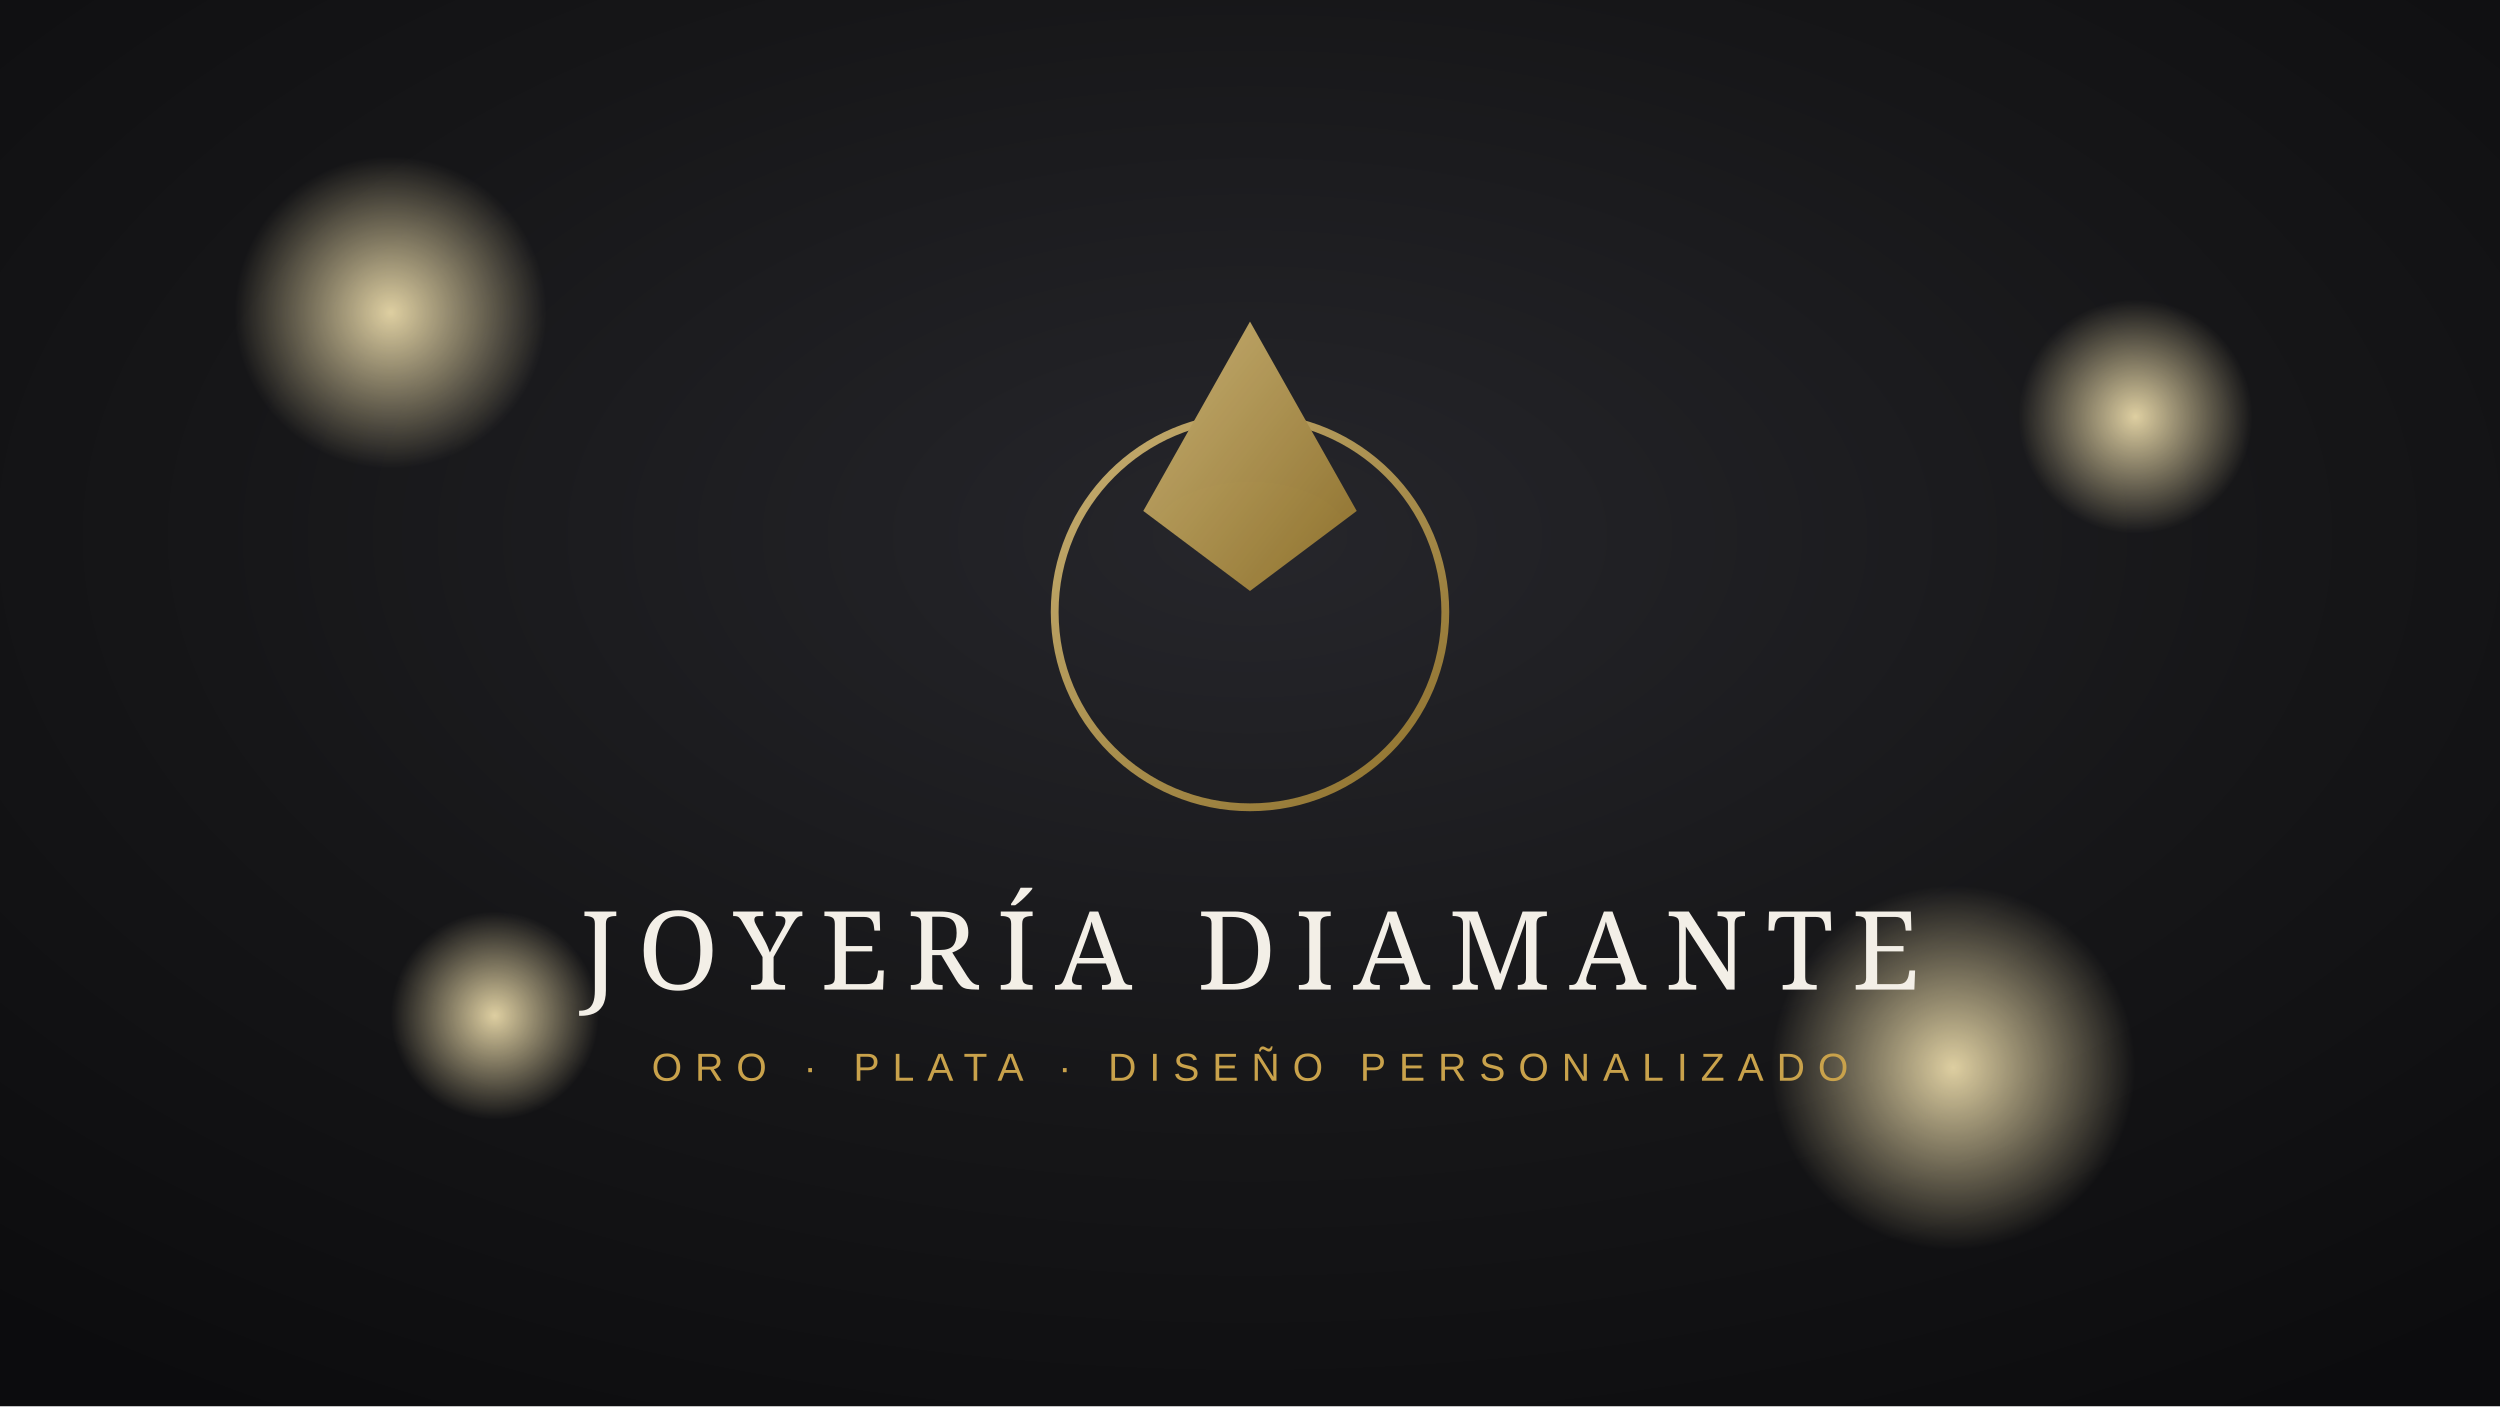
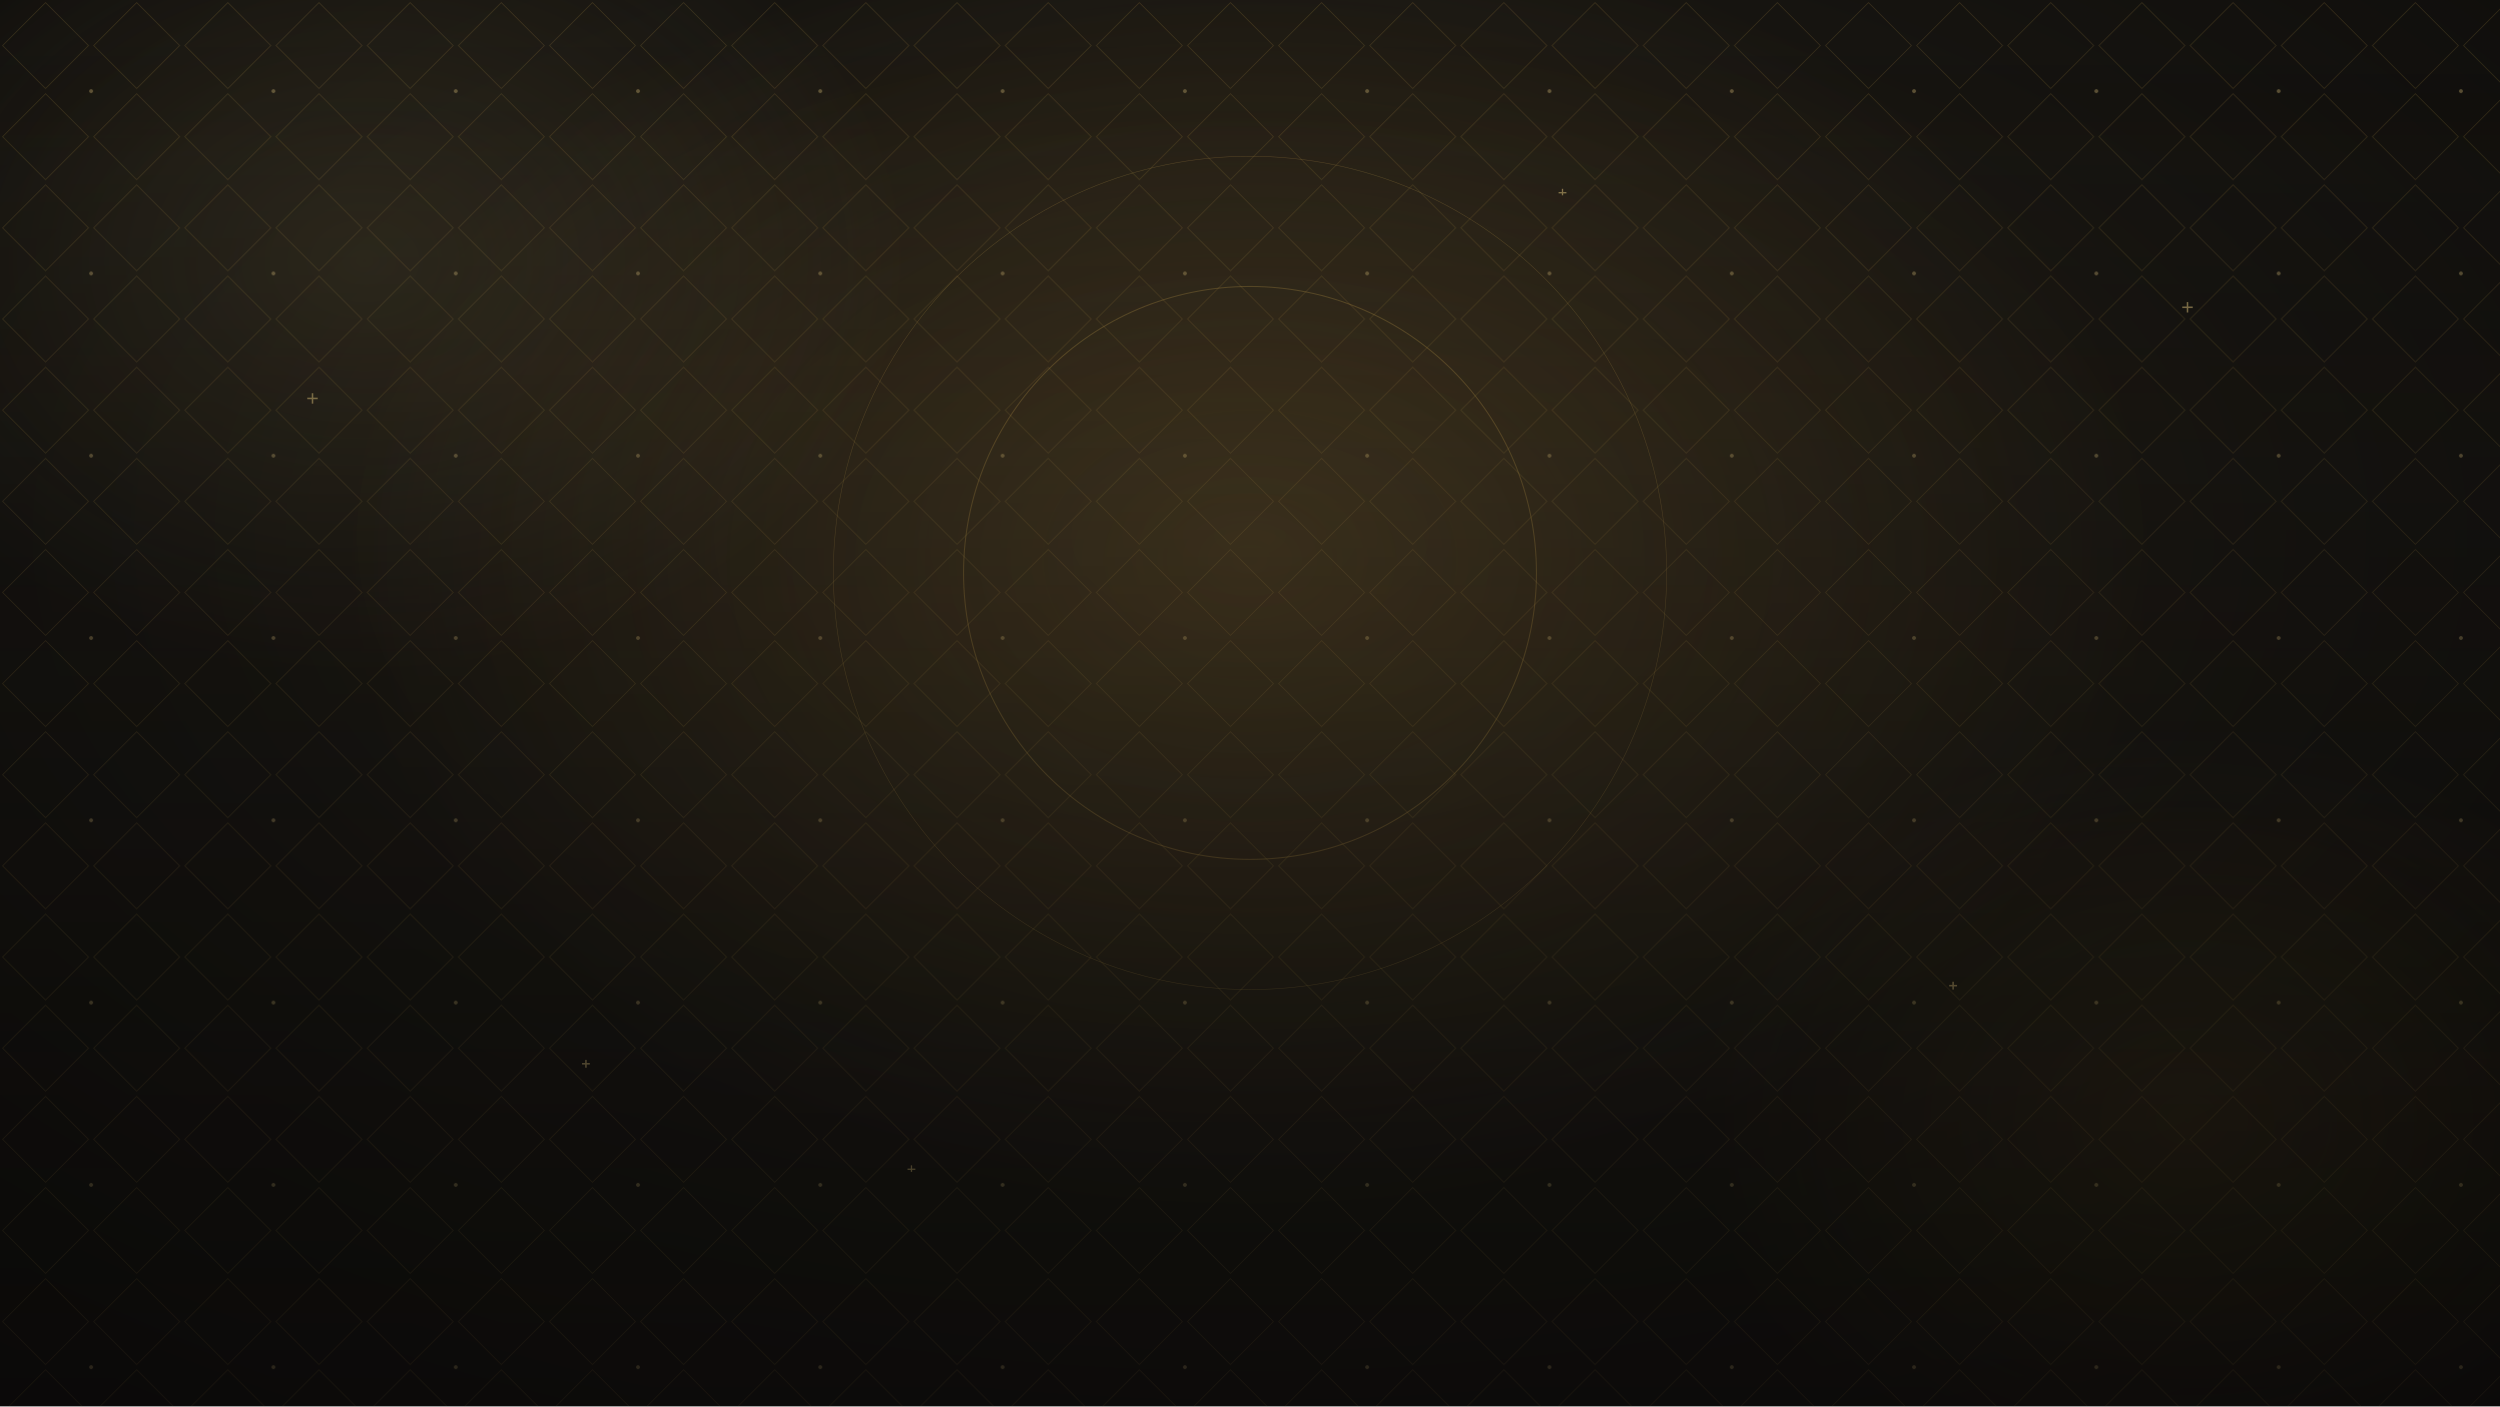
- <svg xmlns="http://www.w3.org/2000/svg" viewBox="0 0 1920 1080" width="1920" height="1080" role="img" aria-label="Joyería Diamante">
+ <svg xmlns="http://www.w3.org/2000/svg" viewBox="0 0 1920 1080" width="1920" height="1080" preserveAspectRatio="xMidYMid slice" role="img" aria-label="Joyería Diamante — Fondo hero">
  <defs>
-     <radialGradient id="bg" cx="50%" cy="38%" r="75%">
-       <stop offset="0" stop-color="#26262b" />
-       <stop offset="0.55" stop-color="#161618" />
-       <stop offset="1" stop-color="#0c0c0e" />
+     <radialGradient id="bg" cx="50%" cy="38%" r="85%">
+       <stop offset="0%" stop-color="#2b2318" />
+       <stop offset="50%" stop-color="#161410" />
+       <stop offset="100%" stop-color="#0a0908" />
    </radialGradient>
-     <linearGradient id="gold" x1="0" y1="0" x2="1" y2="1">
-       <stop offset="0" stop-color="#e3c77e" />
-       <stop offset="1" stop-color="#a07e2e" />
-     </linearGradient>
-     <radialGradient id="spark" cx="50%" cy="50%" r="50%">
-       <stop offset="0" stop-color="#f4e3b0" stop-opacity="0.9" />
-       <stop offset="1" stop-color="#f4e3b0" stop-opacity="0" />
+     <radialGradient id="glow-c" cx="50%" cy="50%" r="50%">
+       <stop offset="0%" stop-color="#c9a24b" stop-opacity="0.18" />
+       <stop offset="100%" stop-color="#c9a24b" stop-opacity="0" />
    </radialGradient>
+     <radialGradient id="glow-tl" cx="50%" cy="50%" r="50%">
+       <stop offset="0%" stop-color="#e3c77e" stop-opacity="0.12" />
+       <stop offset="100%" stop-color="#e3c77e" stop-opacity="0" />
+     </radialGradient>
+     <radialGradient id="glow-br" cx="50%" cy="50%" r="50%">
+       <stop offset="0%" stop-color="#a07e2e" stop-opacity="0.14" />
+       <stop offset="100%" stop-color="#a07e2e" stop-opacity="0" />
+     </radialGradient>
+     <pattern id="lattice" x="0" y="0" width="70" height="70" patternUnits="userSpaceOnUse">
+       <path d="M35 2 L68 35 L35 68 L2 35 Z" fill="none" stroke="#c9a24b" stroke-width="0.5" opacity="0.22" />
+     </pattern>
+     <pattern id="dots" x="0" y="0" width="140" height="140" patternUnits="userSpaceOnUse">
+       <circle cx="70" cy="70" r="1.5" fill="#e3c77e" opacity="0.35" />
+     </pattern>
  </defs>
  <rect width="1920" height="1080" fill="url(#bg)" />
-   <g fill="url(#spark)">
-     <circle cx="300" cy="240" r="120" />
-     <circle cx="1640" cy="320" r="90" />
-     <circle cx="1500" cy="820" r="140" />
-     <circle cx="380" cy="780" r="80" />
+   <rect width="1920" height="1080" fill="url(#lattice)" />
+   <rect width="1920" height="1080" fill="url(#dots)" />
+   <ellipse cx="960" cy="430" rx="700" ry="500" fill="url(#glow-c)" />
+   <ellipse cx="280" cy="200" rx="420" ry="320" fill="url(#glow-tl)" />
+   <ellipse cx="1680" cy="860" rx="380" ry="300" fill="url(#glow-br)" />
+   <g fill="none" stroke="#c9a24b" opacity="0.30">
+     <circle cx="960" cy="440" r="220" stroke-width="0.8" />
+     <circle cx="960" cy="440" r="320" stroke-width="0.4" />
  </g>
-   <g fill="none" stroke="url(#gold)" stroke-width="6" opacity="0.85">
-     <circle cx="960" cy="470" r="150" />
-     <path d="M880 392 L960 250 L1040 392 L960 452 Z" fill="url(#gold)" stroke-width="3" />
-     <path d="M880 392 L1040 392" stroke-width="3" />
+   <g fill="#e3c77e" opacity="0.55">
+     <path d="M240 310 l0 -8 l0 8 M236 306 l8 0" stroke="#e3c77e" stroke-width="1.2" fill="none" />
+     <path d="M1680 240 l0 -8 l0 8 M1676 236 l8 0" stroke="#e3c77e" stroke-width="1.2" fill="none" />
+     <path d="M1500 760 l0 -6 l0 6 M1497 757 l6 0" stroke="#e3c77e" stroke-width="1.2" fill="none" />
+     <path d="M450 820 l0 -6 l0 6 M447 817 l6 0" stroke="#e3c77e" stroke-width="1.2" fill="none" />
+     <path d="M1200 150 l0 -5 l0 5 M1197 148 l6 0" stroke="#e3c77e" stroke-width="1" fill="none" />
+     <path d="M700 900 l0 -5 l0 5 M697 898 l6 0" stroke="#e3c77e" stroke-width="1" fill="none" />
  </g>
-   <text x="960" y="760" text-anchor="middle" font-family="Georgia, serif" font-size="84" letter-spacing="14" fill="#f3efe7">JOYERÍA DIAMANTE</text>
-   <text x="960" y="830" text-anchor="middle" font-family="Arial, sans-serif" font-size="30" letter-spacing="10" fill="#c9a24b">ORO · PLATA · DISEÑO PERSONALIZADO</text>
+   <defs>
+     <linearGradient id="vignette" x1="0" y1="0" x2="0" y2="1">
+       <stop offset="0%" stop-color="#0a0908" stop-opacity="0" />
+       <stop offset="100%" stop-color="#0a0908" stop-opacity="0.6" />
+     </linearGradient>
+   </defs>
+   <rect width="1920" height="1080" fill="url(#vignette)" />
</svg>
